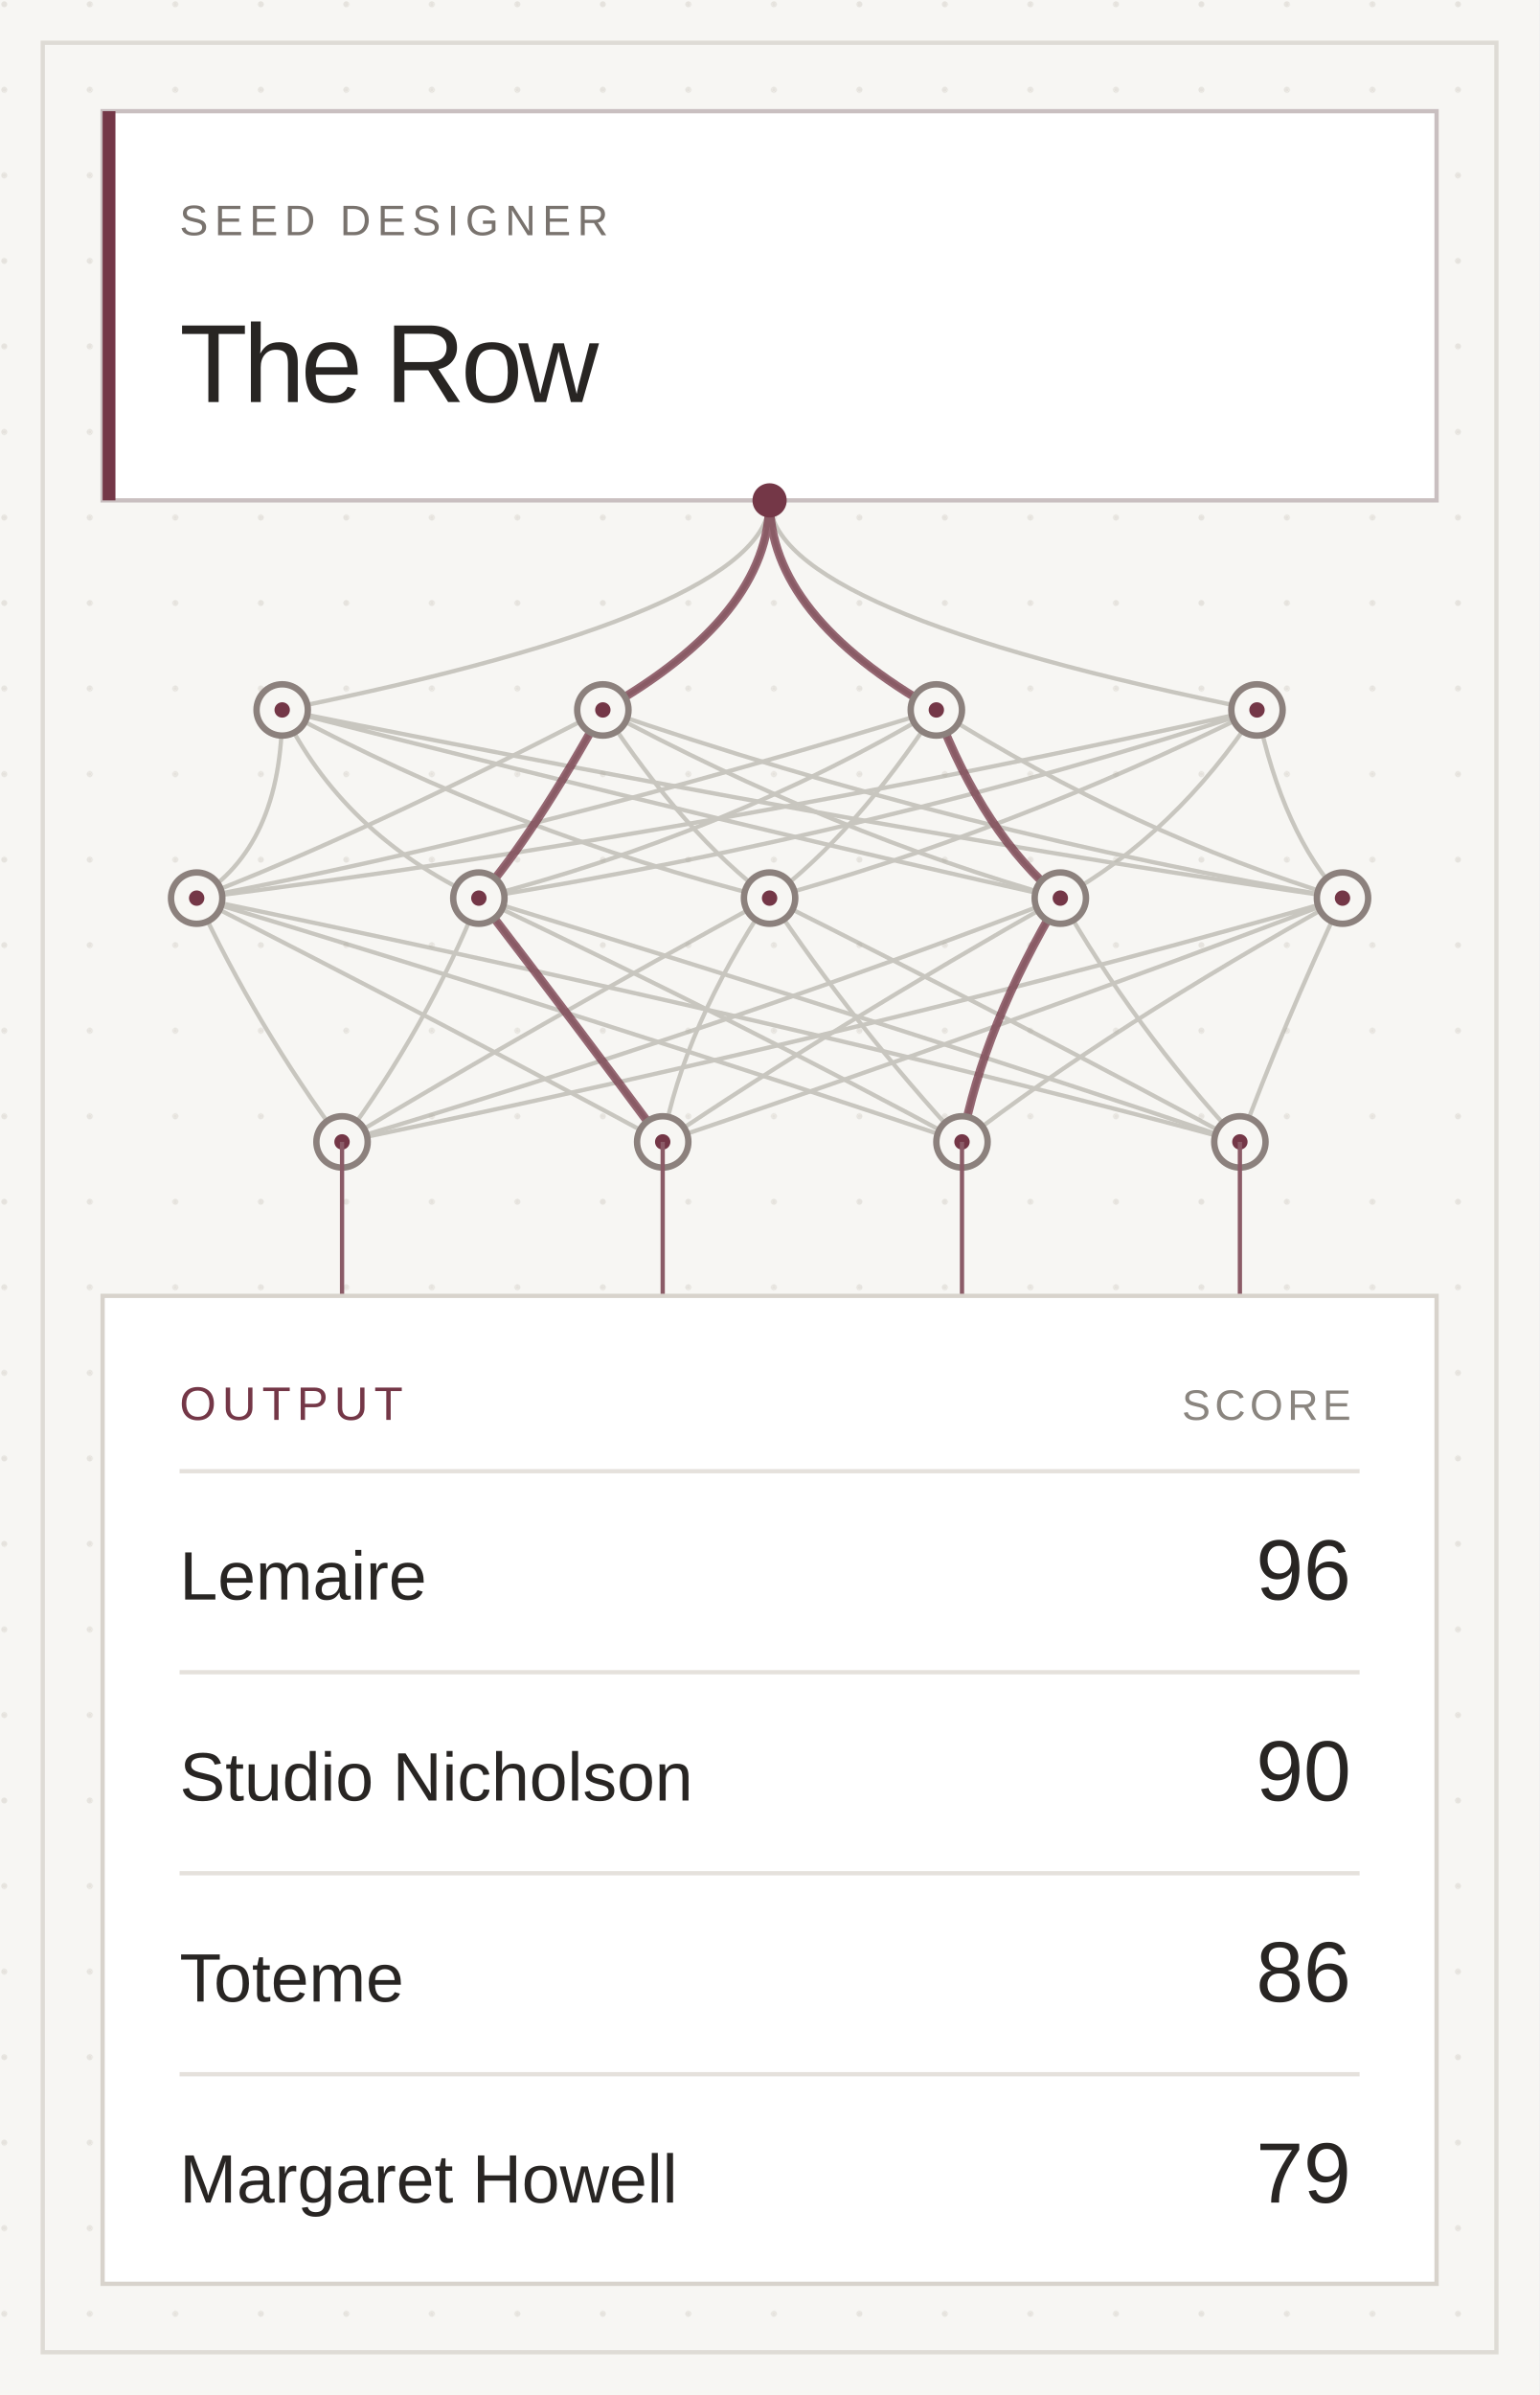
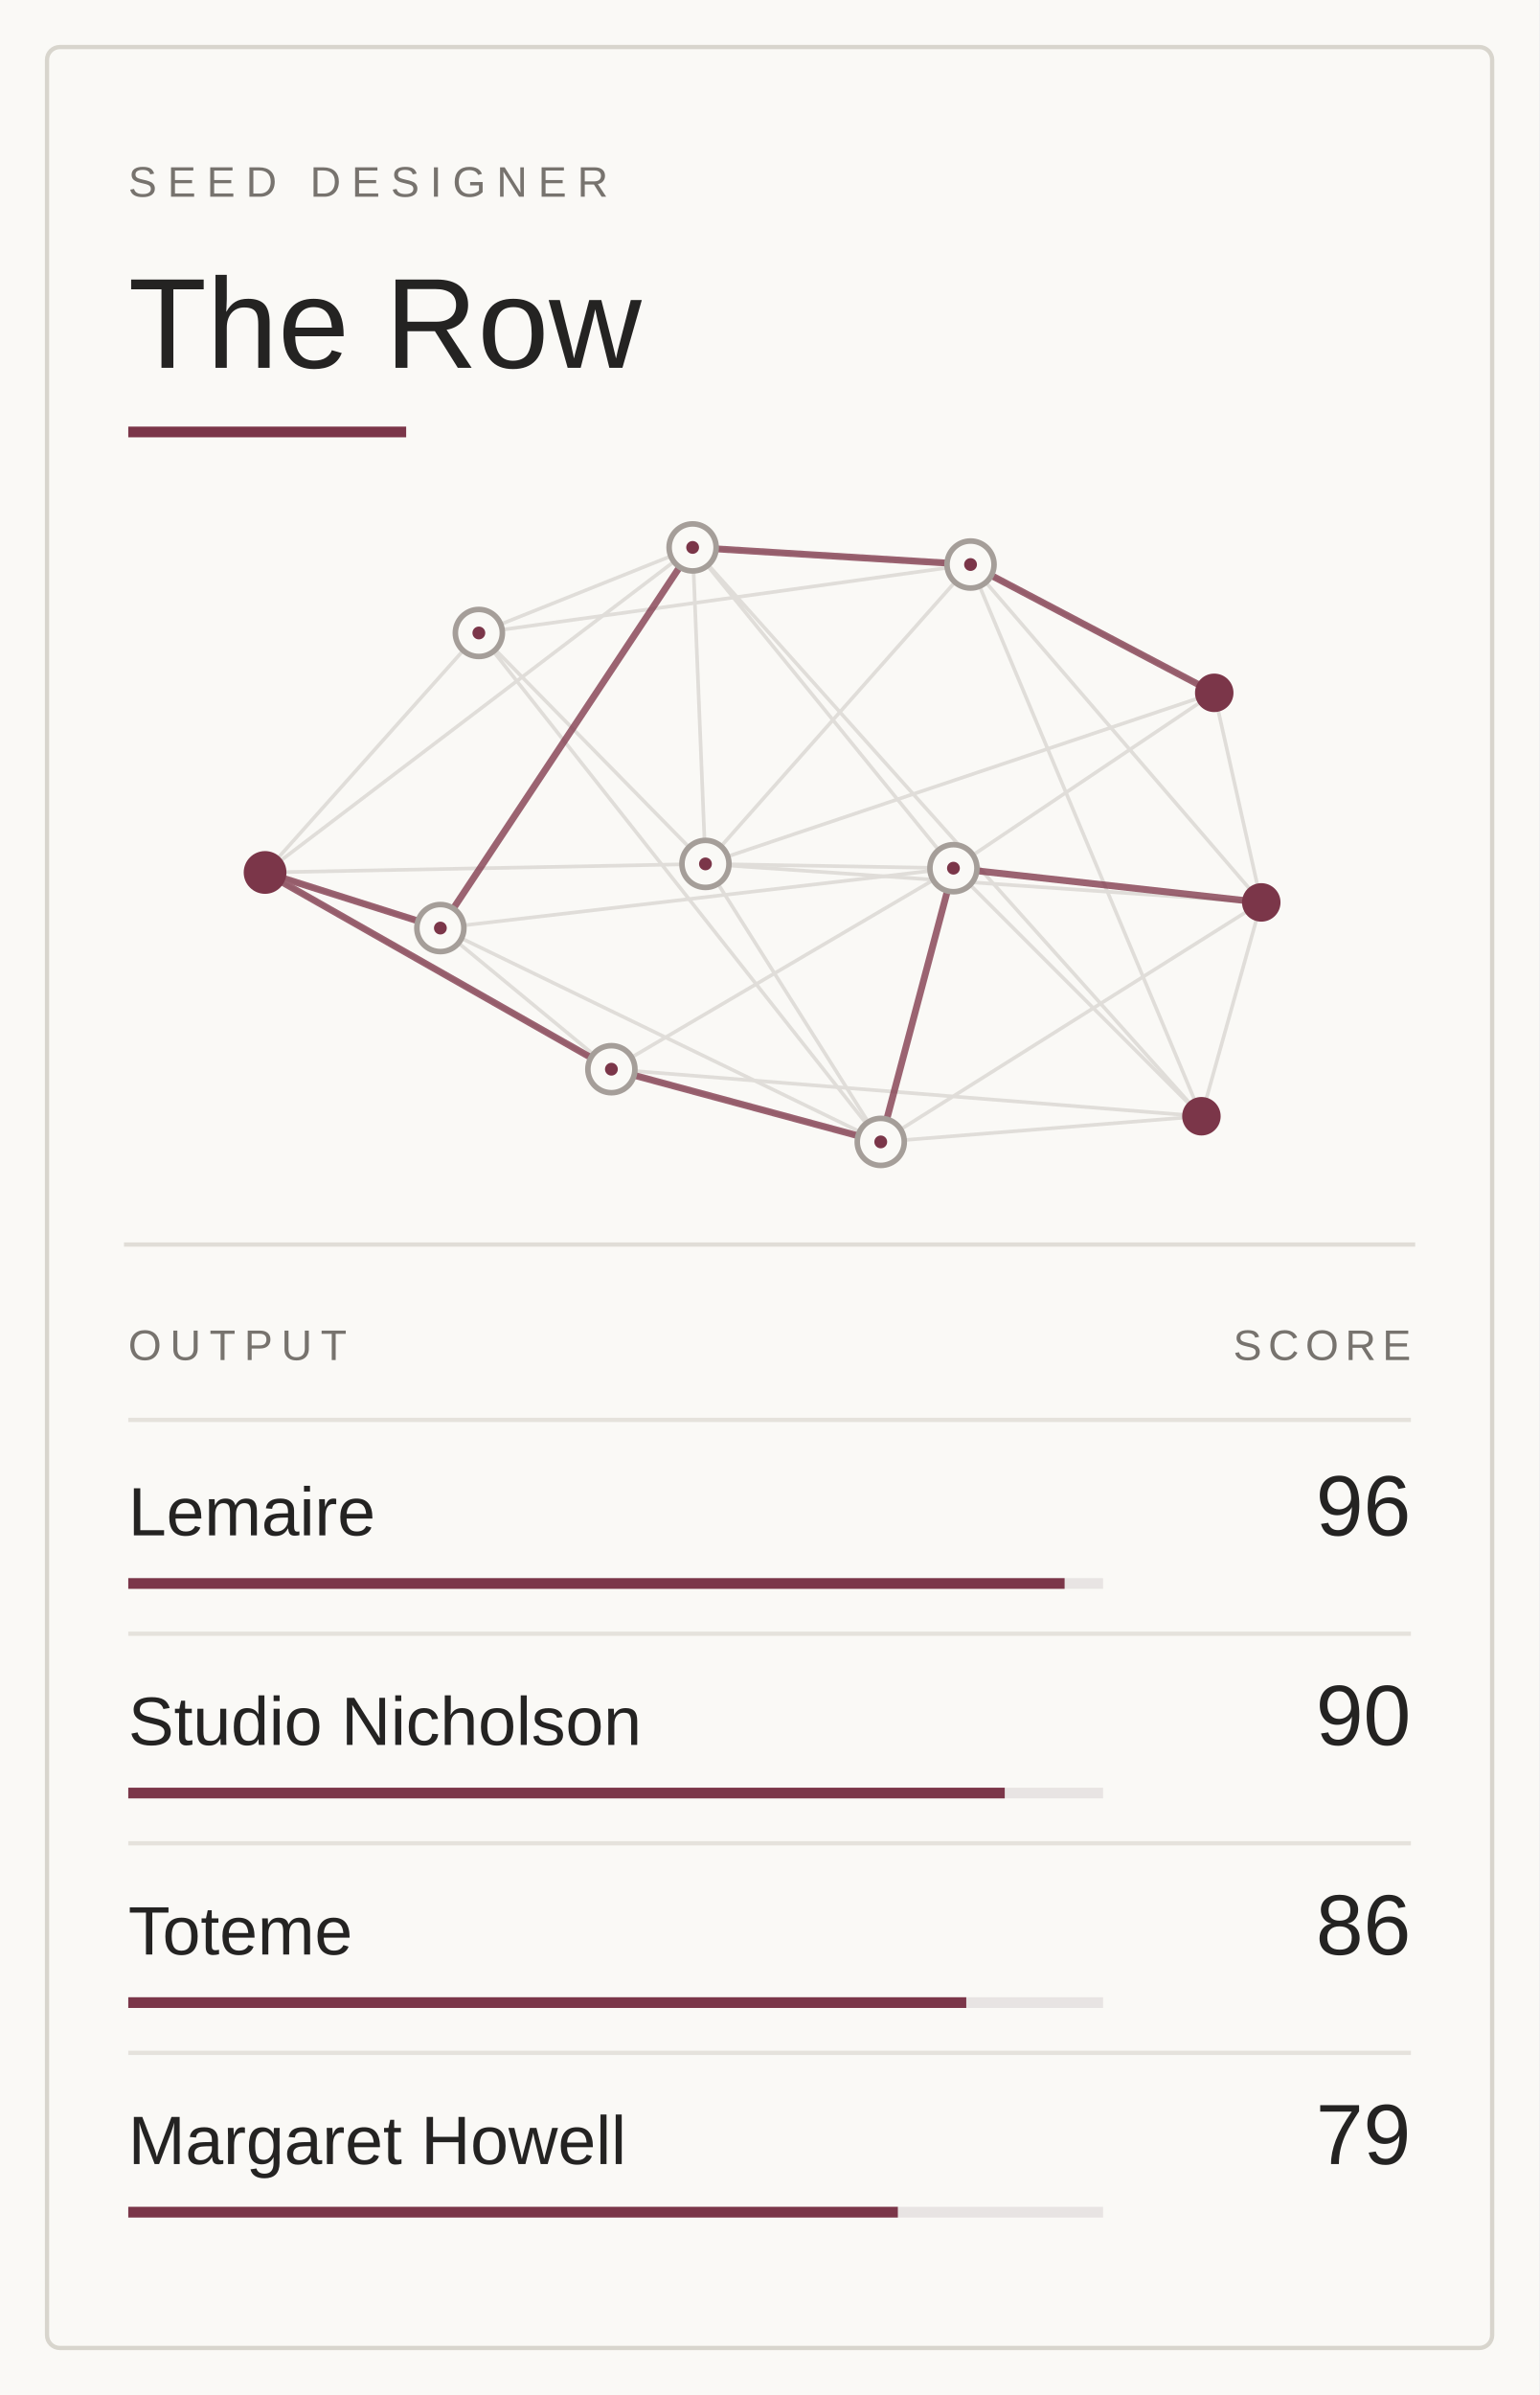
<svg xmlns="http://www.w3.org/2000/svg" viewBox="0 0 360 560">
  <defs>
-     <pattern id="dots" width="20" height="20" patternUnits="userSpaceOnUse">
-       <circle cx="1" cy="1" r=".7" fill="#d9d6cf" />
-     </pattern>
    <g id="node">
-       <circle r="6" fill="#f7f6f3" stroke="#8c817d" stroke-width="1.5" />
-       <circle r="1.8" fill="#743747" />
+       <circle r="5.5" fill="#faf9f6" stroke="#a59e99" stroke-width="1.3" />
+       <circle r="1.5" fill="#7b3649" />
    </g>
  </defs>
-   <rect width="360" height="560" fill="#f7f6f3" />
-   <rect width="360" height="560" fill="url(#dots)" opacity=".6" />
-   <rect x="10" y="10" width="340" height="540" fill="none" stroke="#dedbd5" />
-   <rect x="24" y="26" width="312" height="91" fill="#fff" stroke="#c9bfc0" />
-   <rect x="24" y="26" width="3" height="91" fill="#743747" />
-   <text x="42" y="55" fill="#79736e" font-family="Arial, sans-serif" font-size="10" letter-spacing="1.5">SEED DESIGNER</text>
-   <text x="42" y="94" fill="#282523" font-family="Arial, sans-serif" font-size="26" letter-spacing="-1">The Row</text>
-   <g fill="none" stroke="#a9a69c" stroke-width="1" opacity=".6">
-     <path d="M180 117 Q180 143 66 166 M180 117 Q180 144 141 166 M180 117 Q180 144 219 166 M180 117 Q180 143 294 166" />
-     <path d="M66 166 Q66 198 46 210 M66 166 Q80 195 112 210 M66 166 Q120 195 180 210 M66 166 Q180 195 248 210 M66 166 Q210 195 314 210" />
-     <path d="M141 166 Q85 195 46 210 M141 166 Q125 195 112 210 M141 166 Q160 195 180 210 M141 166 Q195 195 248 210 M141 166 Q225 195 314 210" />
-     <path d="M219 166 Q125 195 46 210 M219 166 Q170 195 112 210 M219 166 Q200 195 180 210 M219 166 Q230 195 248 210 M219 166 Q265 195 314 210" />
-     <path d="M294 166 Q165 195 46 210 M294 166 Q205 195 112 210 M294 166 Q235 195 180 210 M294 166 Q275 195 248 210 M294 166 Q300 195 314 210" />
-     <path d="M46 210 Q60 240 80 267 M46 210 Q105 240 155 267 M46 210 Q145 240 225 267 M46 210 Q190 240 290 267" />
-     <path d="M112 210 Q100 240 80 267 M112 210 Q135 240 155 267 M112 210 Q175 240 225 267 M112 210 Q210 240 290 267" />
-     <path d="M180 210 Q125 240 80 267 M180 210 Q160 240 155 267 M180 210 Q200 240 225 267 M180 210 Q240 240 290 267" />
-     <path d="M248 210 Q170 240 80 267 M248 210 Q195 240 155 267 M248 210 Q230 240 225 267 M248 210 Q265 240 290 267" />
-     <path d="M314 210 Q210 240 80 267 M314 210 Q235 240 155 267 M314 210 Q260 240 225 267 M314 210 Q300 240 290 267" />
+   <rect width="360" height="560" fill="#faf9f6" />
+   <rect x="11" y="11" width="338" height="538" rx="3" fill="none" stroke="#d8d5cd" />
+   <text x="30" y="46" fill="#77736e" font-family="Arial, sans-serif" font-size="10" letter-spacing="2.5">SEED DESIGNER</text>
+   <text x="30" y="86" fill="#242322" font-family="Arial, sans-serif" font-size="30">The Row</text>
+   <path d="M30 101h65" stroke="#7b3649" stroke-width="2.5" />
+   <g fill="none" stroke="#c6c2bc" stroke-width=".85" opacity=".5">
+     <path d="M62 204 112 148 162 128 227 132 284 162 295 211 281 261 206 267 143 250 103 217Z" />
+     <path d="M62 204 162 128 M62 204 165 202 M62 204 143 250 M112 148 165 202 M112 148 227 132 M112 148 206 267" />
+     <path d="M162 128 165 202 M162 128 223 203 M162 128 281 261 M227 132 165 202 M227 132 295 211 M227 132 281 261" />
+     <path d="M284 162 223 203 M284 162 165 202 M295 211 165 202 M295 211 206 267 M281 261 223 203 M281 261 143 250" />
+     <path d="M206 267 165 202 M206 267 103 217 M143 250 223 203 M103 217 223 203 M165 202 223 203" />
  </g>
-   <g fill="none" stroke="#743747" stroke-width="2" opacity=".75">
-     <path d="M180 117 Q180 144 141 166 Q125 195 112 210 Q135 240 155 267" />
-     <path d="M180 117 Q180 144 219 166 Q230 195 248 210 Q230 240 225 267" />
+   <g fill="none" stroke="#80394c" stroke-width="1.6" opacity=".78">
+     <path d="M62 204 103 217 162 128 227 132 284 162" />
+     <path d="M62 204 143 250 206 267 223 203 295 211" />
  </g>
-   <circle cx="180" cy="117" r="4" fill="#743747" />
  <g>
-     <use href="#node" x="66" y="166" />
-     <use href="#node" x="141" y="166" />
-     <use href="#node" x="219" y="166" />
-     <use href="#node" x="294" y="166" />
-     <use href="#node" x="46" y="210" />
-     <use href="#node" x="112" y="210" />
-     <use href="#node" x="180" y="210" />
-     <use href="#node" x="248" y="210" />
-     <use href="#node" x="314" y="210" />
-     <use href="#node" x="80" y="267" />
-     <use href="#node" x="155" y="267" />
-     <use href="#node" x="225" y="267" />
-     <use href="#node" x="290" y="267" />
+     <use href="#node" x="112" y="148" />
+     <use href="#node" x="162" y="128" />
+     <use href="#node" x="227" y="132" />
+     <use href="#node" x="103" y="217" />
+     <use href="#node" x="165" y="202" />
+     <use href="#node" x="223" y="203" />
+     <use href="#node" x="143" y="250" />
+     <use href="#node" x="206" y="267" />
+     <circle cx="62" cy="204" r="5" fill="#7b3649" />
+     <circle cx="284" cy="162" r="4.5" fill="#7b3649" />
+     <circle cx="295" cy="211" r="4.5" fill="#7b3649" />
+     <circle cx="281" cy="261" r="4.5" fill="#7b3649" />
  </g>
-   <path d="M80 267 Q80 286 80 303 M155 267 Q155 288 155 303 M225 267 Q225 288 225 303 M290 267 Q290 286 290 303" fill="none" stroke="#8b5b67" />
-   <rect x="24" y="303" width="312" height="231" fill="#fff" stroke="#d8d3cc" />
-   <text x="42" y="332" fill="#743747" font-family="Arial, sans-serif" font-size="11" letter-spacing="1.4">OUTPUT</text>
-   <text x="316" y="332" fill="#8a857f" font-family="Arial, sans-serif" font-size="10" letter-spacing="1" text-anchor="end">SCORE</text>
-   <path d="M42 344H318 M42 391H318 M42 438H318 M42 485H318" stroke="#e5e1dc" />
-   <g font-family="Arial, sans-serif" fill="#282523">
-     <text x="42" y="374" font-size="16">Lemaire</text>
-     <text x="316" y="374" text-anchor="end" font-size="20">96</text>
-     <text x="42" y="421" font-size="16">Studio Nicholson</text>
-     <text x="316" y="421" text-anchor="end" font-size="20">90</text>
-     <text x="42" y="468" font-size="16">Toteme</text>
-     <text x="316" y="468" text-anchor="end" font-size="20">86</text>
-     <text x="42" y="515" font-size="16">Margaret Howell</text>
-     <text x="316" y="515" text-anchor="end" font-size="20">79</text>
+   <path d="M29 291h302" stroke="#e0ddd7" />
+   <g font-family="Arial, sans-serif">
+     <text x="30" y="318" fill="#77736e" font-size="10" letter-spacing="2">OUTPUT</text>
+     <text x="330" y="318" text-anchor="end" fill="#77736e" font-size="10" letter-spacing="1.5">SCORE</text>
+     <path d="M30 332h300 M30 382h300 M30 431h300 M30 480h300" stroke="#e5e2dc" />
+     <g fill="#242322" font-size="16">
+       <text x="30" y="359">Lemaire</text>
+       <text x="30" y="408">Studio Nicholson</text>
+       <text x="30" y="457">Toteme</text>
+       <text x="30" y="506">Margaret Howell</text>
+     </g>
+     <g fill="#242322" font-size="20" text-anchor="end">
+       <text x="330" y="359">96</text>
+       <text x="330" y="408">90</text>
+       <text x="330" y="457">86</text>
+       <text x="330" y="506">79</text>
+     </g>
+   </g>
+   <g fill="#e8e4e3">
+     <rect x="30" y="369" width="228" height="2.5" />
+     <rect x="30" y="418" width="228" height="2.5" />
+     <rect x="30" y="467" width="228" height="2.5" />
+     <rect x="30" y="516" width="228" height="2.5" />
+   </g>
+   <g fill="#7b3649">
+     <rect x="30" y="369" width="219" height="2.5" />
+     <rect x="30" y="418" width="205" height="2.5" />
+     <rect x="30" y="467" width="196" height="2.5" />
+     <rect x="30" y="516" width="180" height="2.5" />
  </g>
</svg>
